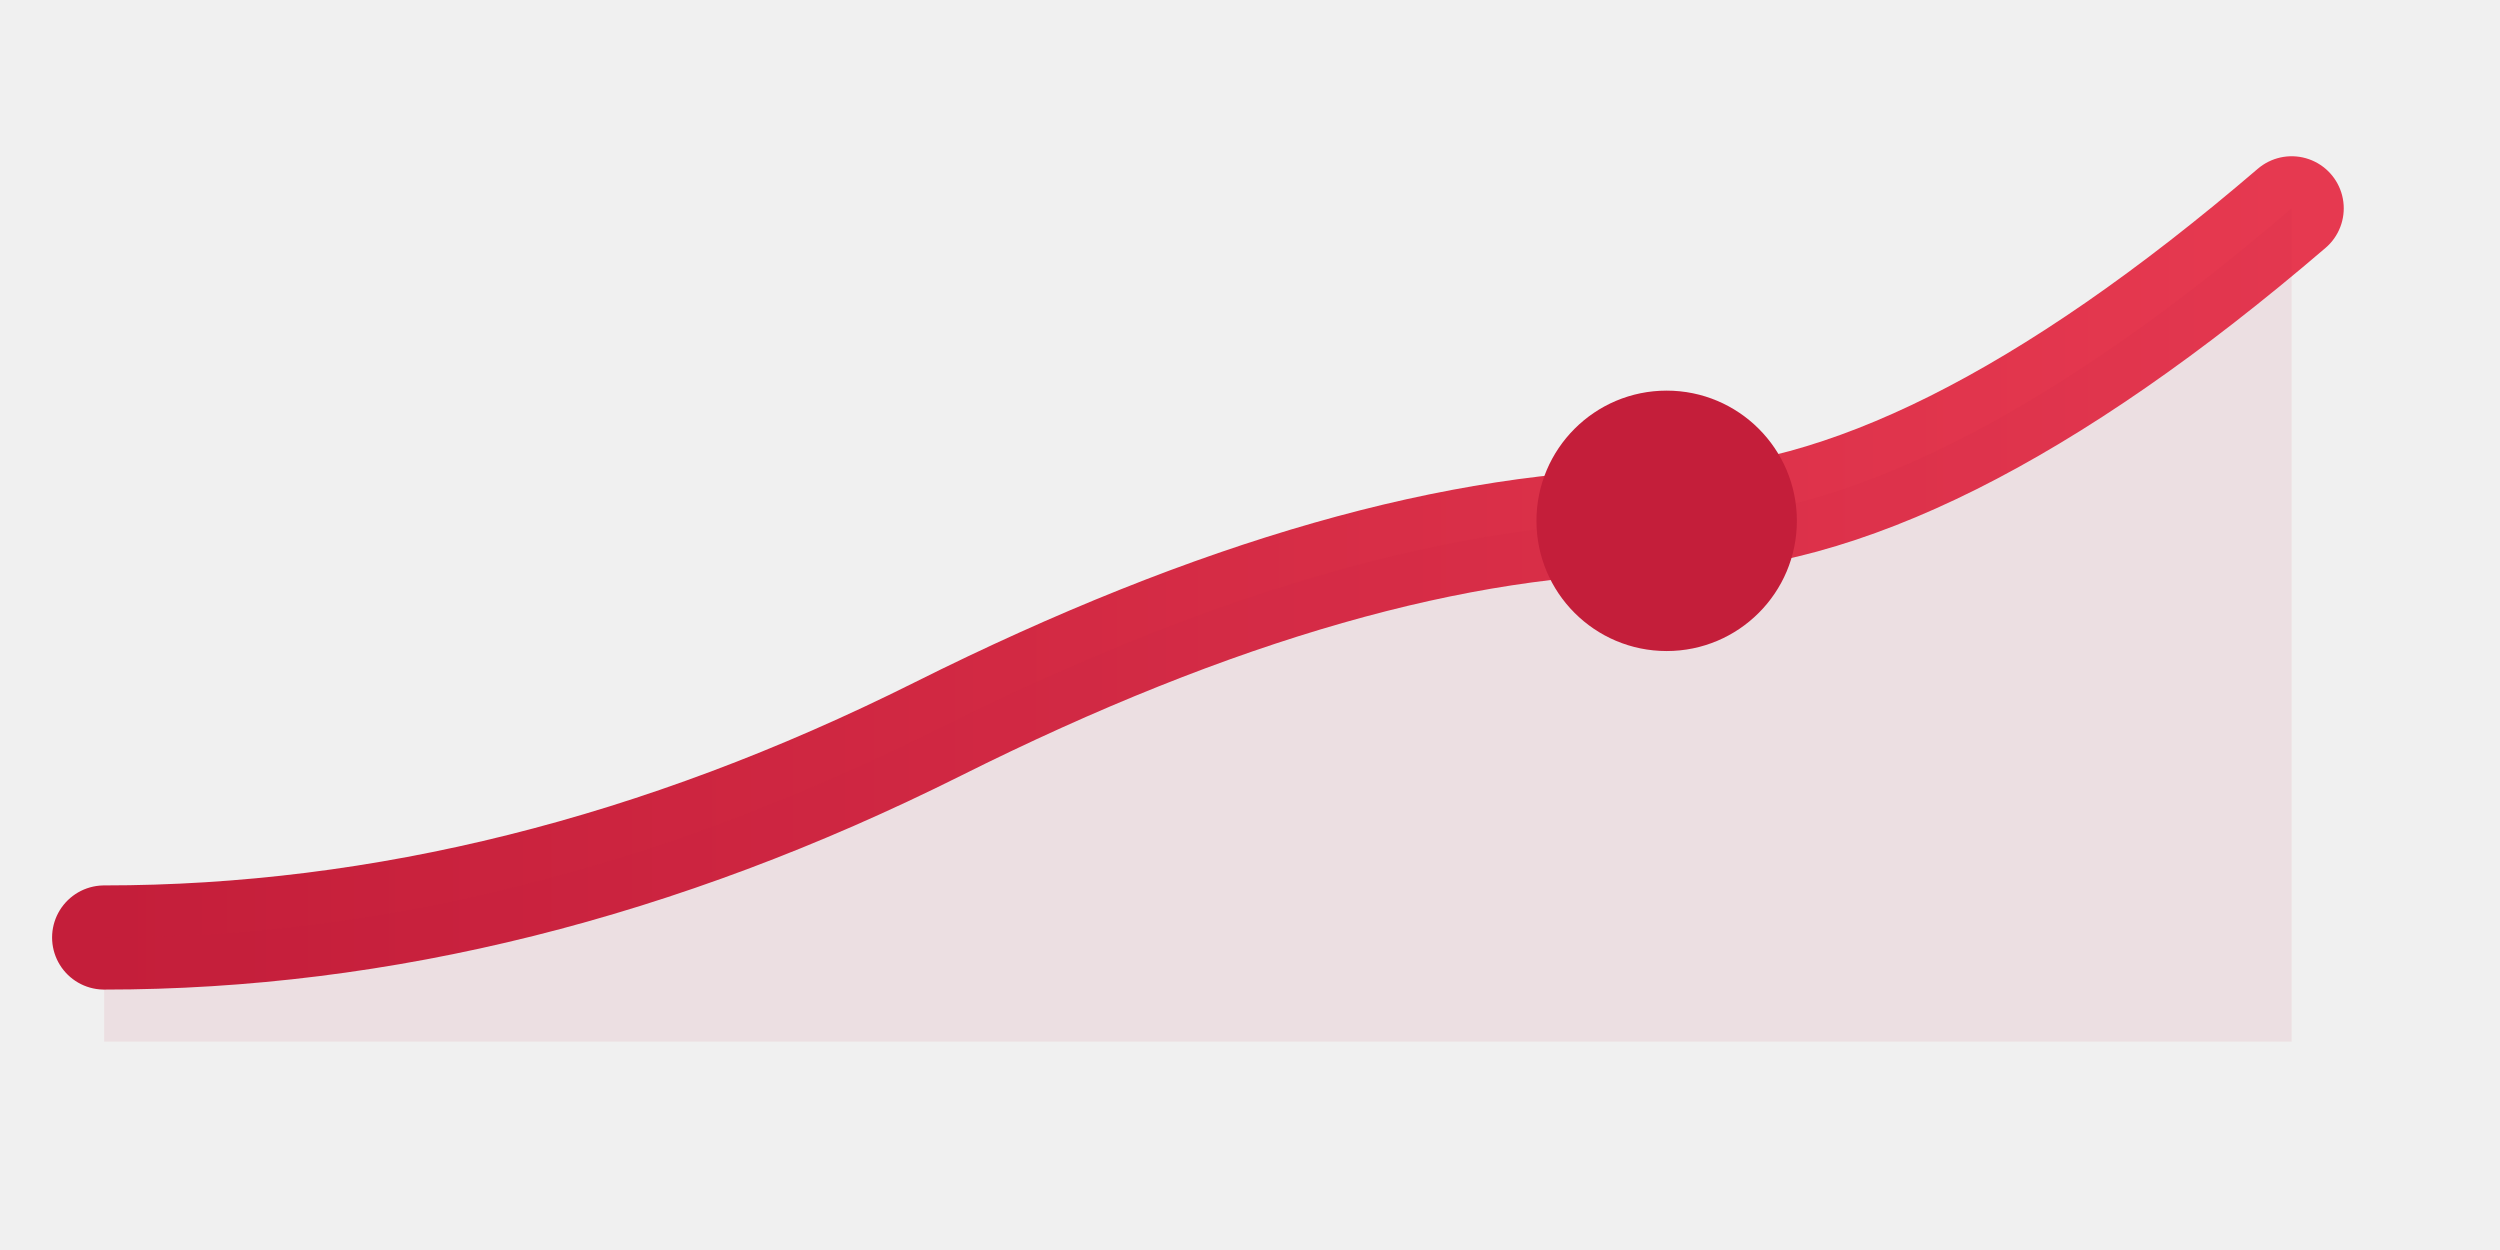
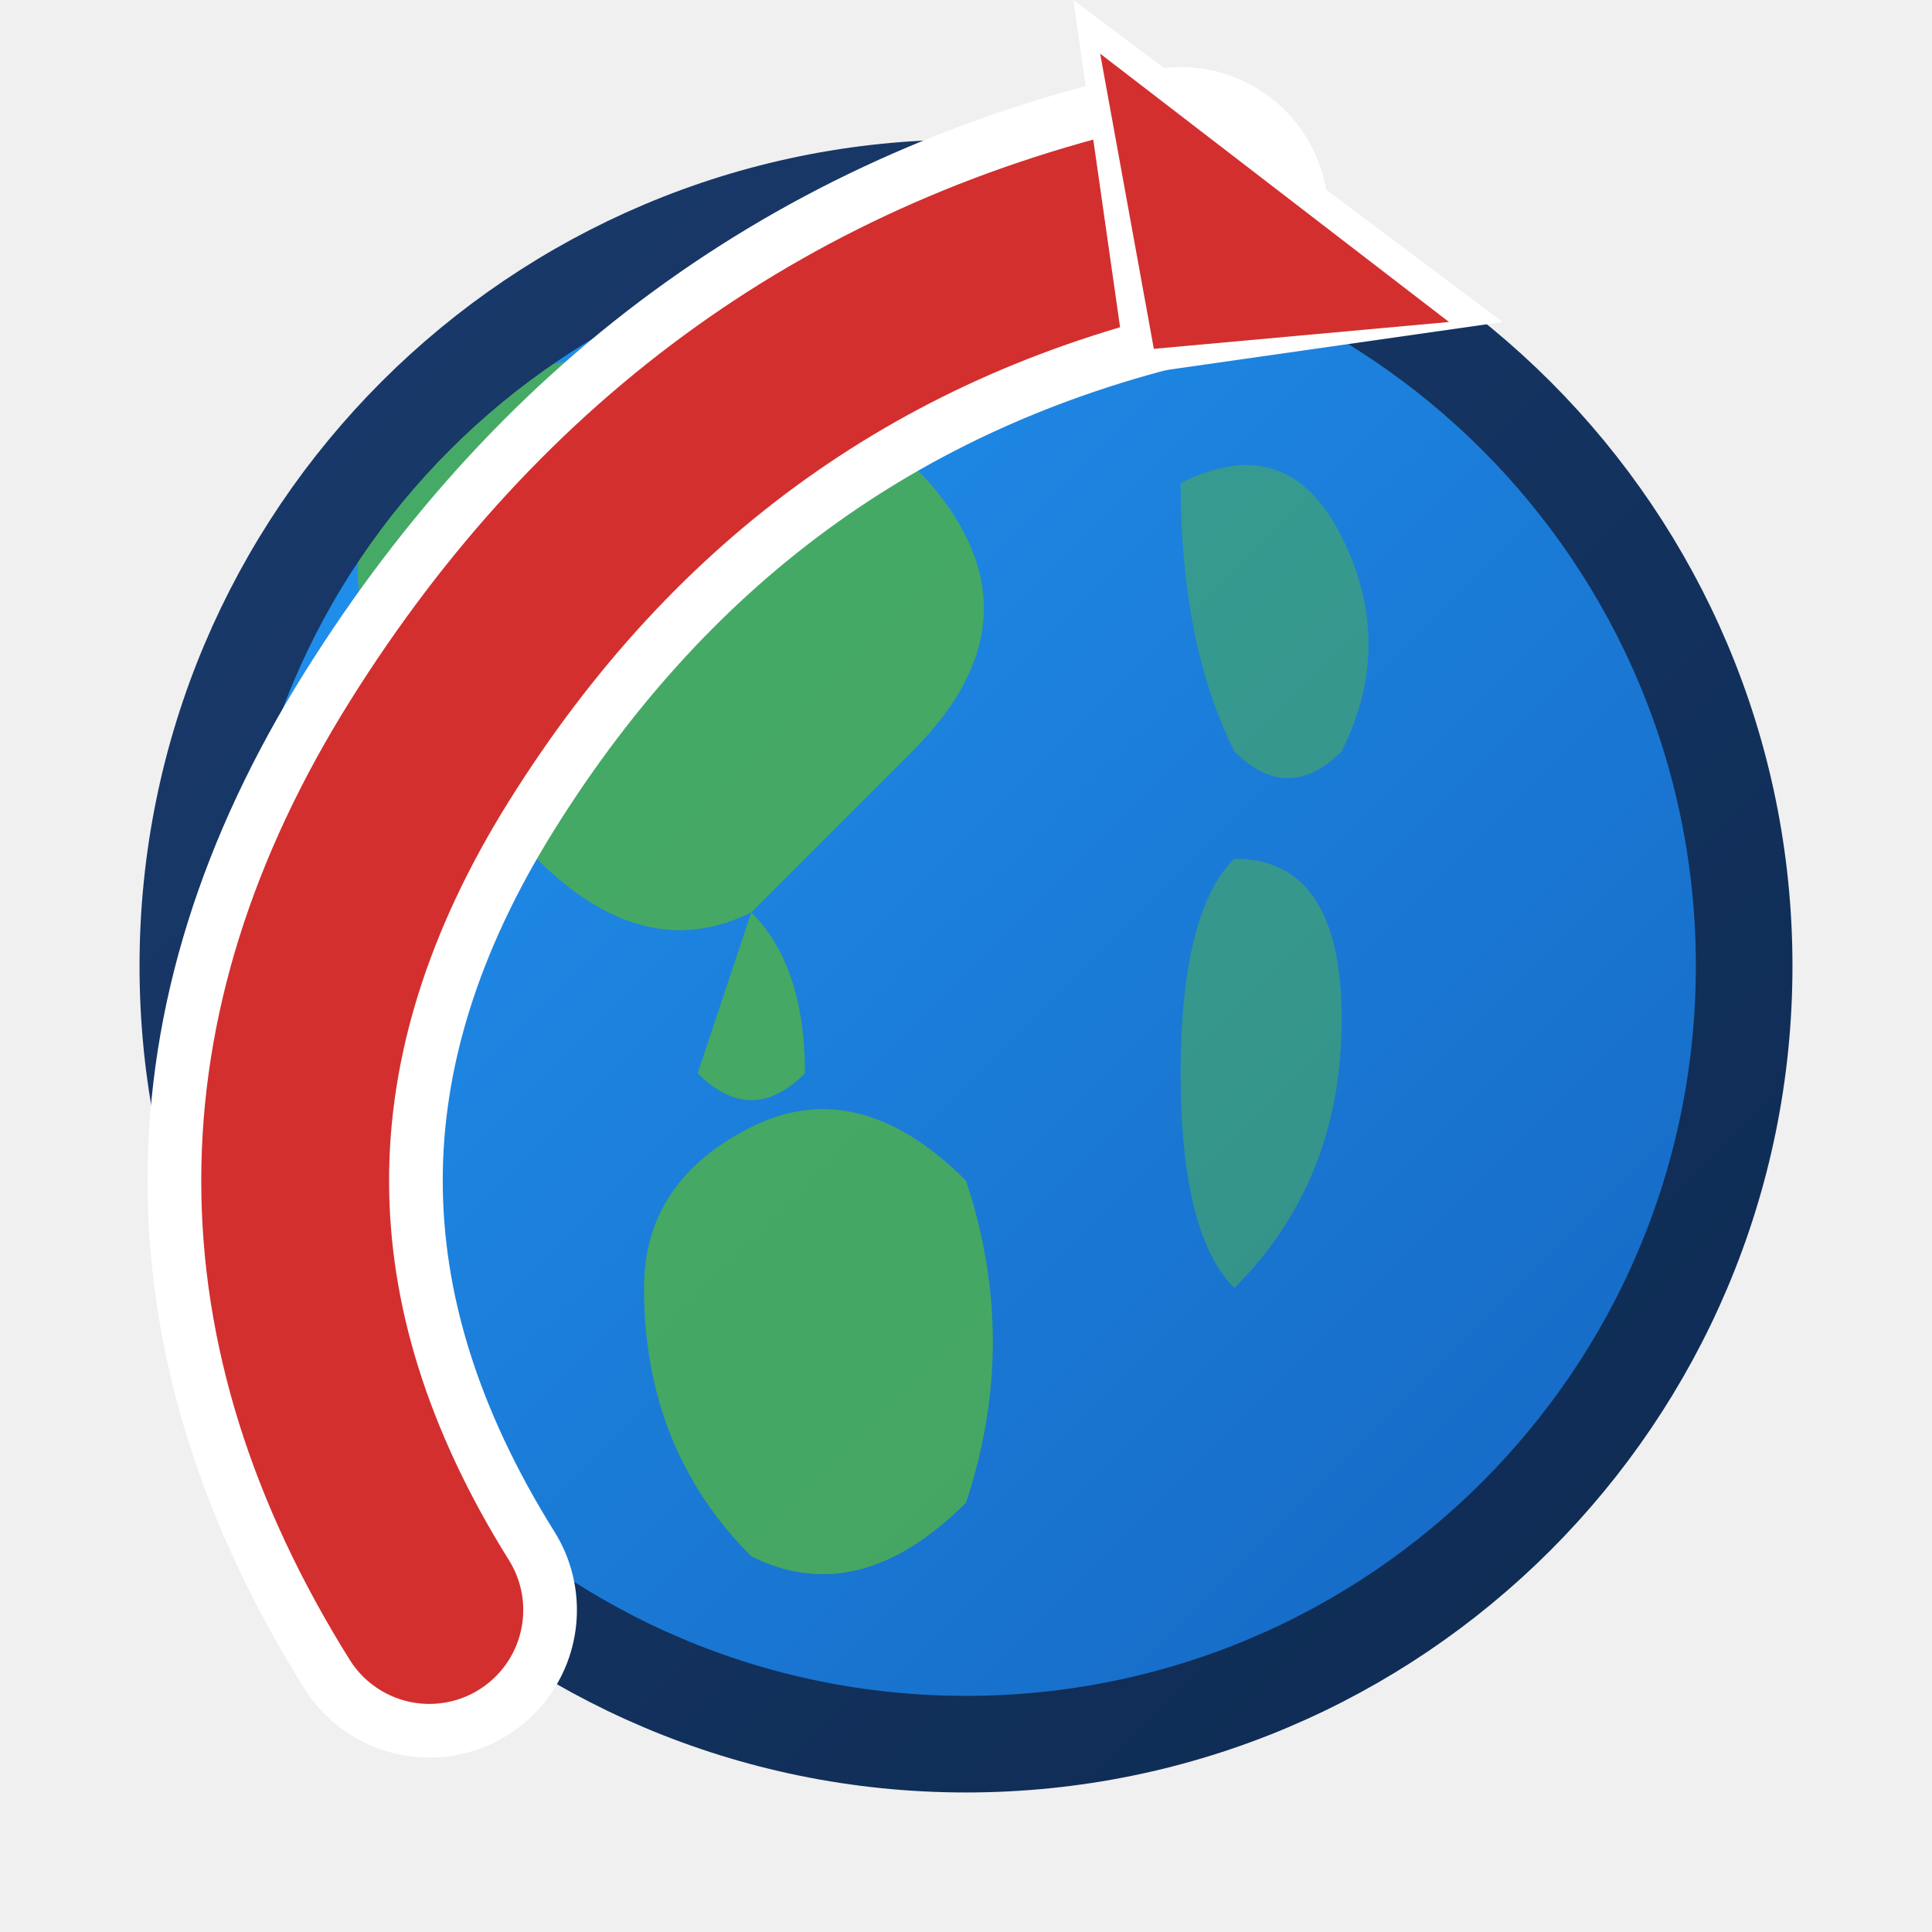
- <svg xmlns="http://www.w3.org/2000/svg" viewBox="0 0 48 24">
+ <svg xmlns="http://www.w3.org/2000/svg" viewBox="0 0 36 36">
  <defs>
-     <linearGradient id="hl" x1="0%" y1="0%" x2="100%" y2="0%">
-       <stop offset="0%" stop-color="#C41E3A" />
-       <stop offset="100%" stop-color="#E63950" />
+     <linearGradient id="ocean" x1="0%" y1="0%" x2="100%" y2="100%">
+       <stop offset="0%" stop-color="#2196F3" />
+       <stop offset="100%" stop-color="#1565C0" />
    </linearGradient>
+     <linearGradient id="globe-edge" x1="0%" y1="0%" x2="100%" y2="100%">
+       <stop offset="0%" stop-color="#1A3A6C" />
+       <stop offset="100%" stop-color="#0D2B52" />
+     </linearGradient>
+     <clipPath id="gc">
+       <circle cx="18" cy="18" r="14.5" />
+     </clipPath>
  </defs>
-   <path d="M 2 18 Q 10 18 18 14 Q 26 10 32 10 Q 37 10 44 4" stroke="url(#hl)" stroke-width="2" fill="none" stroke-linecap="round" />
-   <path d="M 2 18 Q 10 18 18 14 Q 26 10 32 10 Q 37 10 44 4 L 44 20 L 2 20 Z" fill="#C41E3A" opacity="0.08" />
-   <circle cx="32" cy="10" r="2.5" fill="#C41E3A" />
+   <circle cx="18" cy="18" r="14.5" fill="url(#ocean)" />
+   <g clip-path="url(#gc)">
+     <path d="M 8 8 Q 10 6, 14 7 Q 17 8, 18 10 Q 19 12, 17 14 Q 15 16, 14 17 Q 12 18, 10 16 Q 8 14, 7 12 Q 6 10, 8 8Z" fill="#4CAF50" opacity="0.85" />
+     <path d="M 14 17 Q 15 18, 15 20 Q 14 21, 13 20Z" fill="#4CAF50" opacity="0.85" />
+     <path d="M 14 21 Q 16 20, 18 22 Q 19 25, 18 28 Q 16 30, 14 29 Q 12 27, 12 24 Q 12 22, 14 21Z" fill="#4CAF50" opacity="0.85" />
+     <path d="M 22 9 Q 24 8, 25 10 Q 26 12, 25 14 Q 24 15, 23 14 Q 22 12, 22 9Z" fill="#4CAF50" opacity="0.55" />
+     <path d="M 23 16 Q 25 16, 25 19 Q 25 22, 23 24 Q 22 23, 22 20 Q 22 17, 23 16Z" fill="#4CAF50" opacity="0.55" />
+   </g>
+   <circle cx="18" cy="18" r="14.5" fill="none" stroke="url(#globe-edge)" stroke-width="1.8" />
+   <path d="M 8 30 Q 3 22, 8 14 Q 13 6, 22 4" stroke="white" stroke-width="5.5" fill="none" stroke-linecap="round" stroke-linejoin="round" />
+   <path d="M 8 30 Q 3 22, 8 14 Q 13 6, 22 4" stroke="#D32F2F" stroke-width="3.5" fill="none" stroke-linecap="round" stroke-linejoin="round" />
+   <polygon points="20,0 28,6 21,7" fill="white" />
+   <polygon points="20.5,1 27,6 21.5,6.5" fill="#D32F2F" />
</svg>
